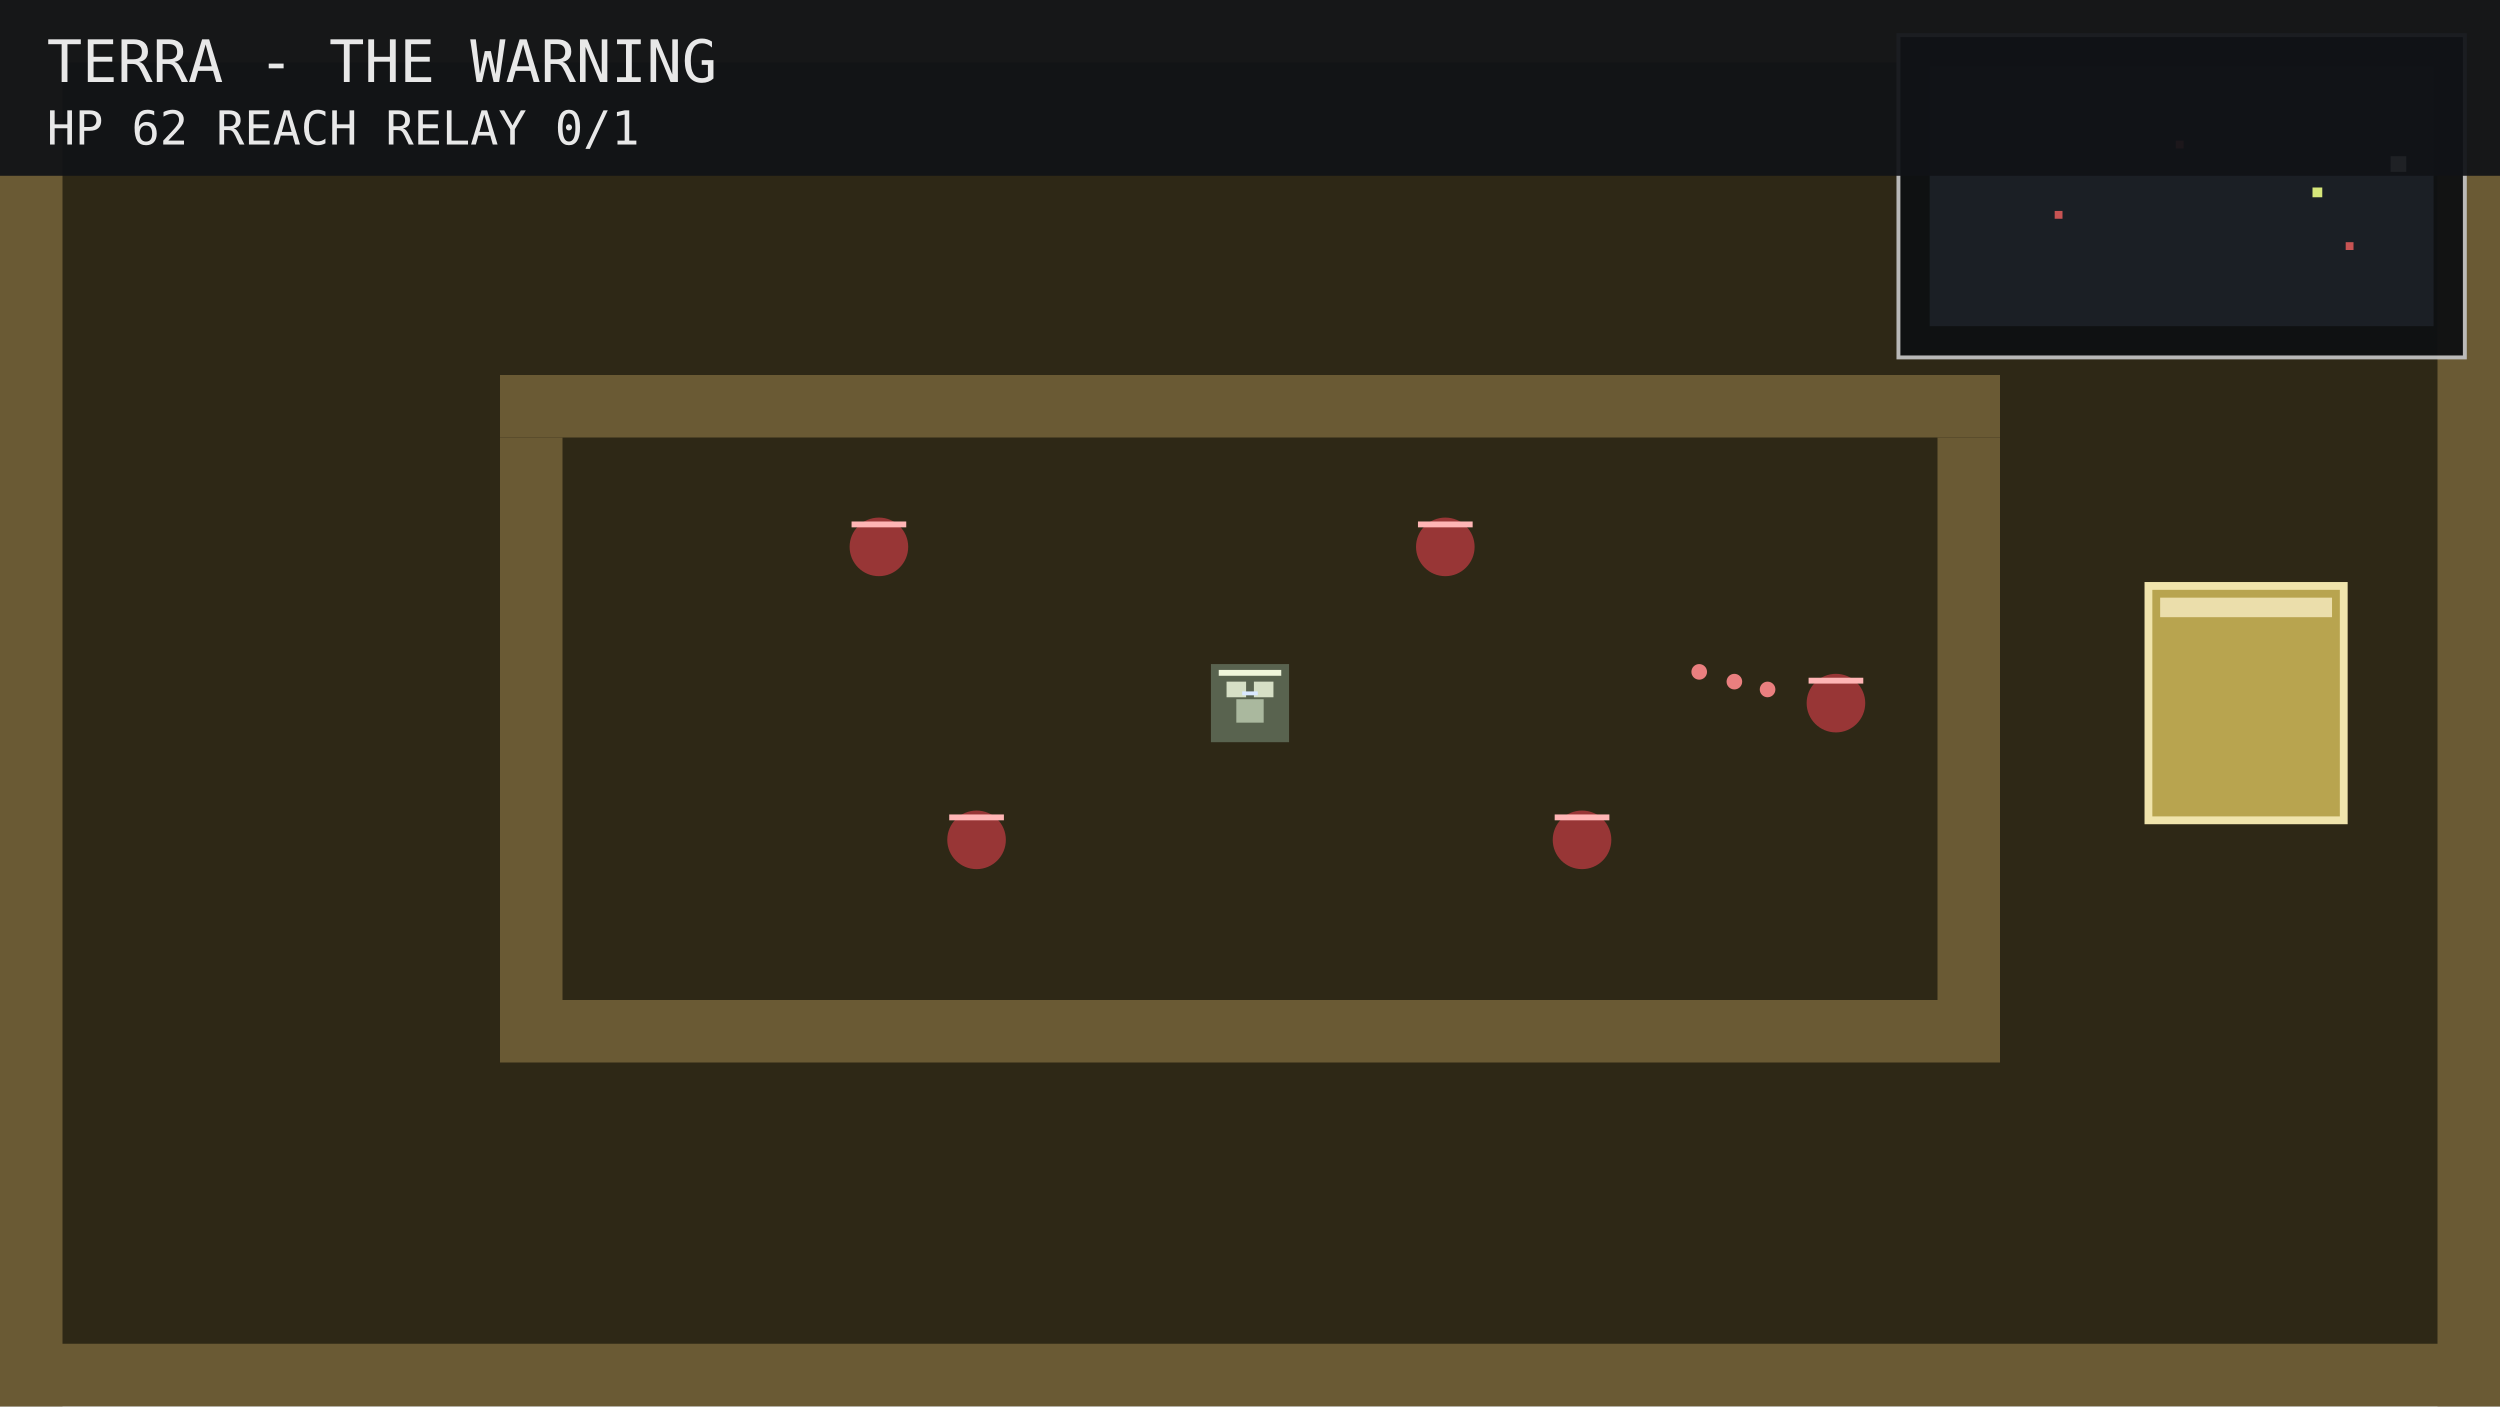
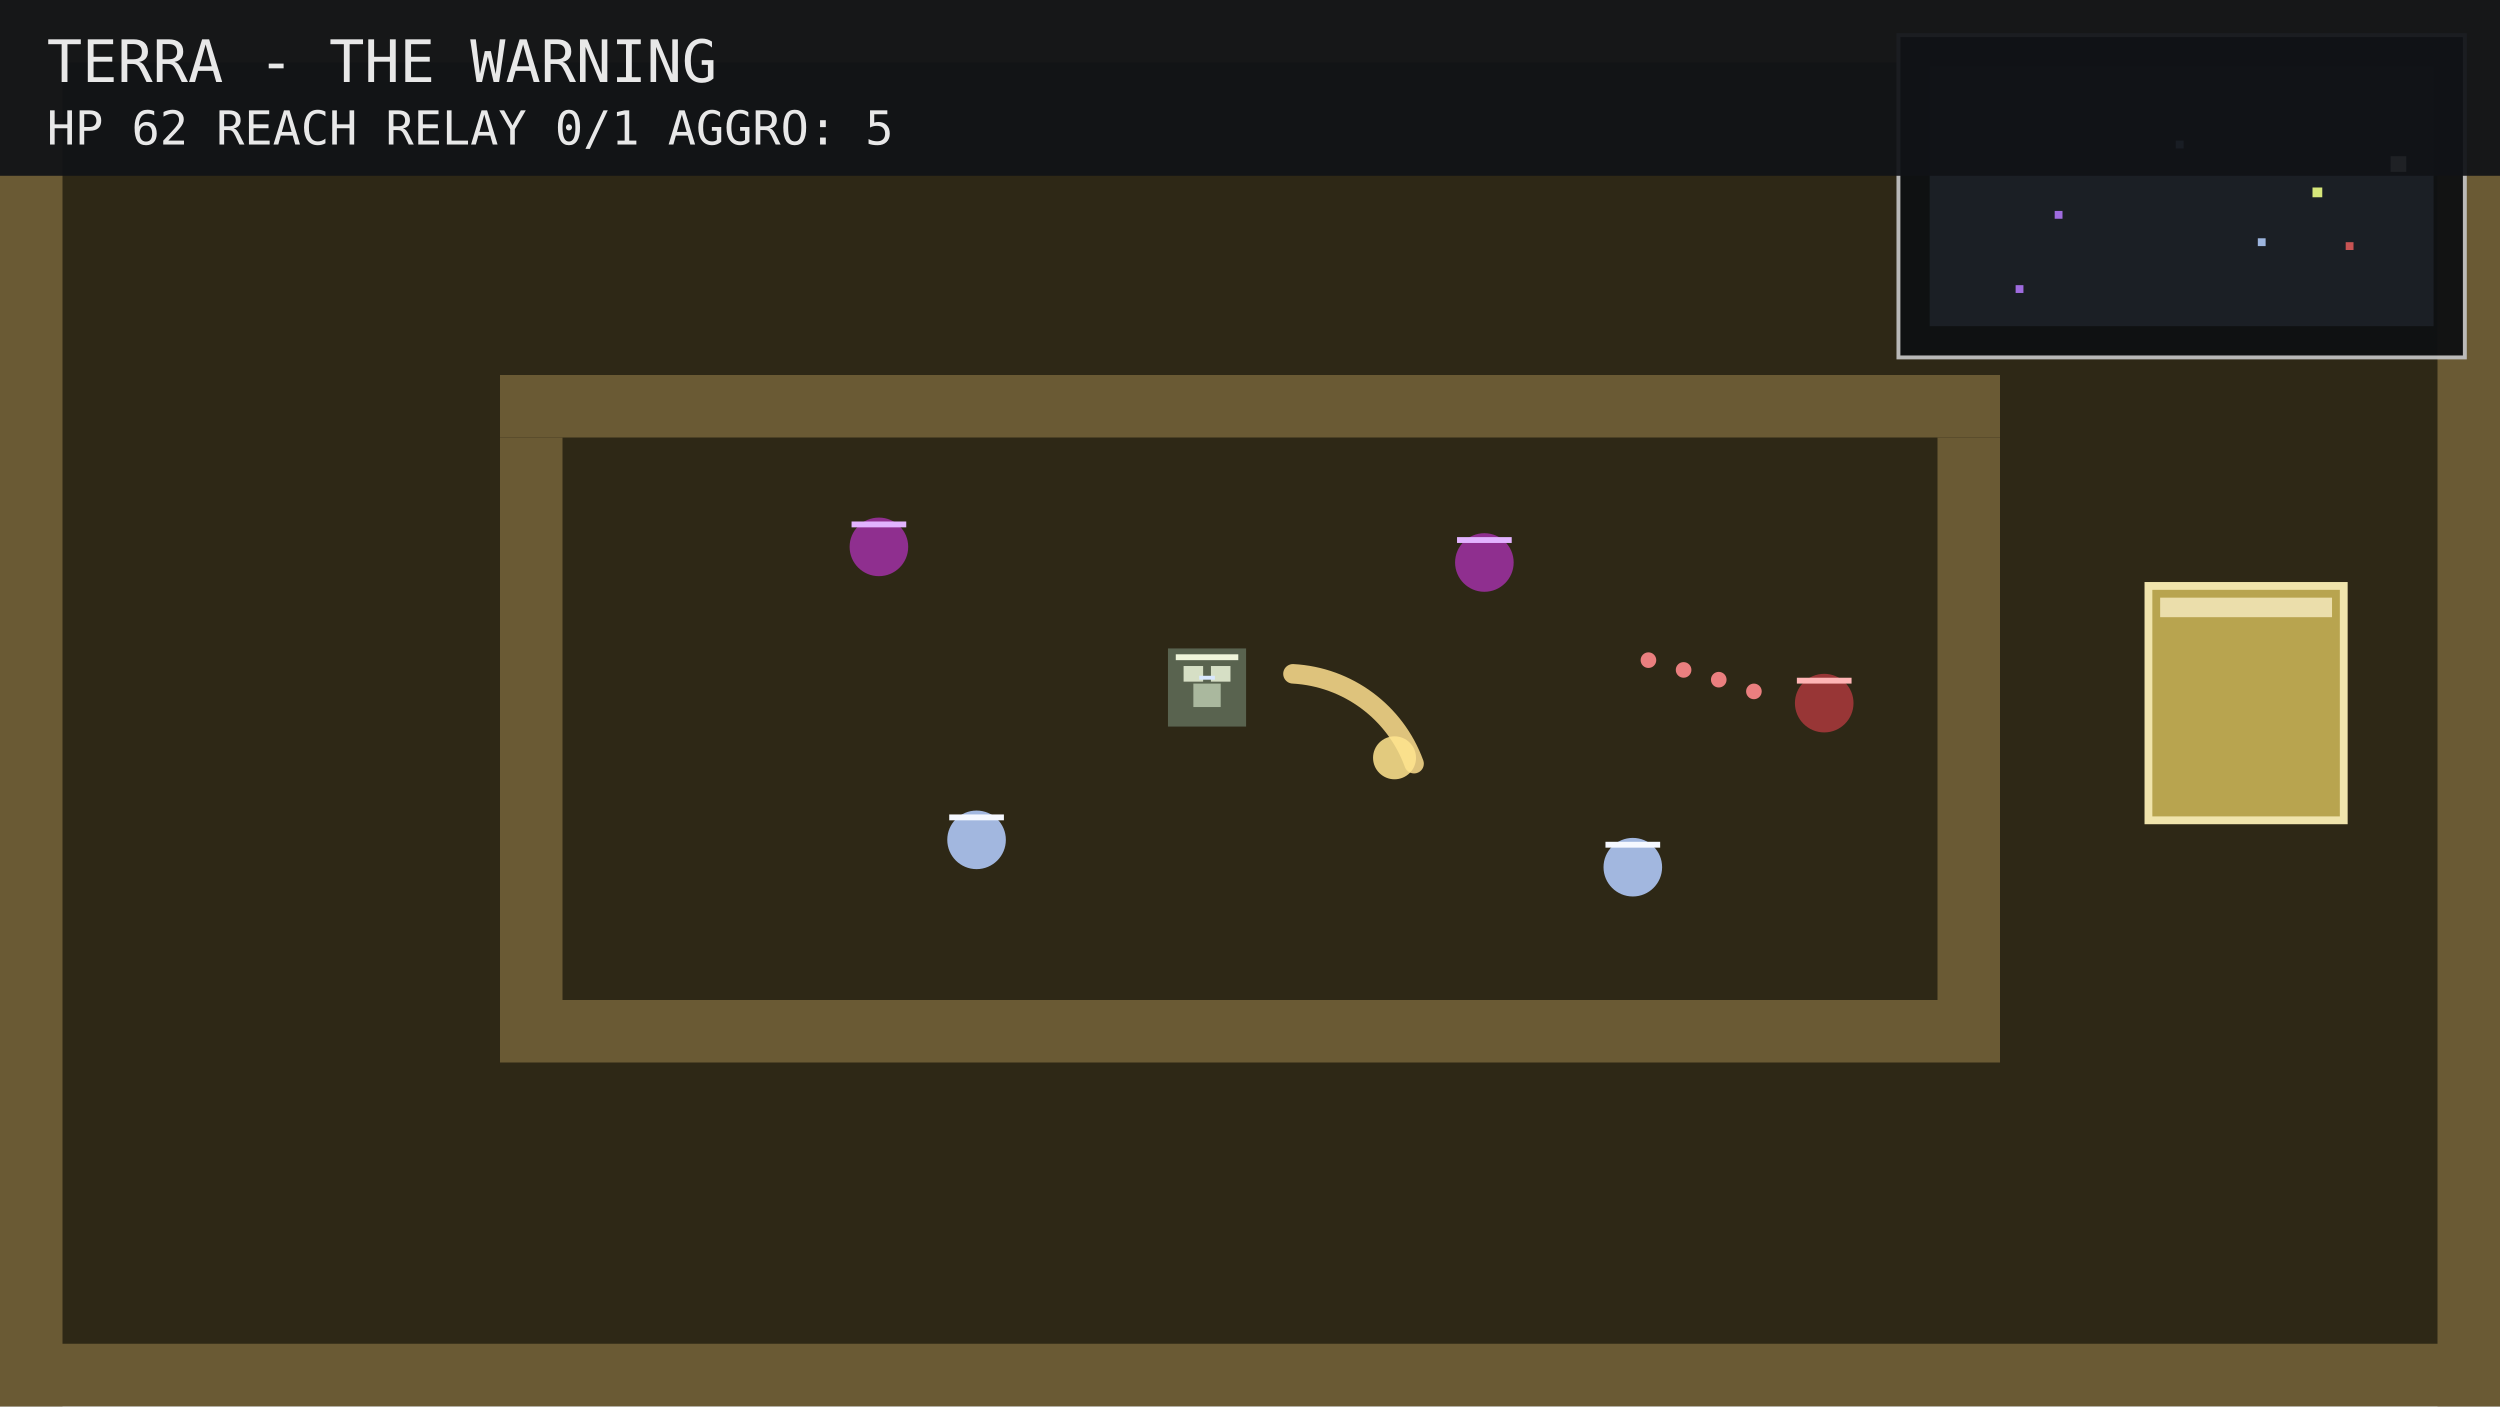
<svg xmlns="http://www.w3.org/2000/svg" width="1280" height="720" viewBox="0 0 1280 720">
  <rect width="1280" height="720" fill="#2e2816" />
  <g fill="#6a5a34">
    <rect x="0" y="0" width="1280" height="32" />
    <rect x="0" y="688" width="1280" height="32" />
    <rect x="0" y="0" width="32" height="720" />
    <rect x="1248" y="0" width="32" height="720" />
    <rect x="256" y="192" width="768" height="32" />
    <rect x="256" y="512" width="768" height="32" />
    <rect x="256" y="224" width="32" height="288" />
    <rect x="992" y="224" width="32" height="288" />
  </g>
  <rect x="1100" y="300" width="100" height="120" fill="#b8a44f" stroke="#f0e4ac" stroke-width="4" />
  <rect x="1106" y="306" width="88" height="10" fill="#fff4ce" opacity="0.72" />
-   <g transform="translate(640,360)">
+   <g transform="translate(618,352)">
    <rect x="-20" y="-20" width="40" height="40" fill="#59634f" />
    <rect x="-16" y="-17" width="32" height="3" fill="#eff5da" />
    <rect x="-12" y="-11" width="10" height="8" fill="#d6dfc5" />
    <rect x="2" y="-11" width="10" height="8" fill="#d6dfc5" />
    <rect x="-7" y="-2" width="14" height="12" fill="#aab89e" />
    <rect x="-4" y="-6" width="8" height="2" fill="#d9e8ff" />
  </g>
+   <path d="M662 345 A70 70 0 0 1 724 391" fill="none" stroke="#ffe08f" stroke-width="10" stroke-linecap="round" opacity="0.84" />
+   <circle cx="714" cy="388" r="11" fill="#ffe48f" opacity="0.86" />
  <g>
-     <circle cx="450" cy="280" r="15" fill="#983636" />
-     <rect x="436" y="267" width="28" height="3" fill="#ffb5b5" />
-     <circle cx="500" cy="430" r="15" fill="#983636" />
-     <rect x="486" y="417" width="28" height="3" fill="#ffb5b5" />
-     <circle cx="740" cy="280" r="15" fill="#983636" />
-     <rect x="726" y="267" width="28" height="3" fill="#ffb5b5" />
-     <circle cx="810" cy="430" r="15" fill="#983636" />
-     <rect x="796" y="417" width="28" height="3" fill="#ffb5b5" />
-     <circle cx="940" cy="360" r="15" fill="#983636" />
-     <rect x="926" y="347" width="28" height="3" fill="#ffb5b5" />
+     <circle cx="450" cy="280" r="15" fill="#8f2f8f" />
+     <rect x="436" y="267" width="28" height="3" fill="#e2b3ff" />
+     <circle cx="500" cy="430" r="15" fill="#a2b7df" />
+     <rect x="486" y="417" width="28" height="3" fill="#f5f8ff" />
+     <circle cx="760" cy="288" r="15" fill="#8f2f8f" />
+     <rect x="746" y="275" width="28" height="3" fill="#e2b3ff" />
+     <circle cx="836" cy="444" r="15" fill="#a2b7df" />
+     <rect x="822" y="431" width="28" height="3" fill="#f5f8ff" />
+     <circle cx="934" cy="360" r="15" fill="#983636" />
+     <rect x="920" y="347" width="28" height="3" fill="#ffb5b5" />
  </g>
  <g fill="#ea7f7f">
-     <circle cx="905" cy="353" r="4" />
-     <circle cx="888" cy="349" r="4" />
-     <circle cx="870" cy="344" r="4" />
+     <circle cx="898" cy="354" r="4" />
+     <circle cx="880" cy="348" r="4" />
+     <circle cx="862" cy="343" r="4" />
+     <circle cx="844" cy="338" r="4" />
  </g>
  <rect x="972" y="18" width="290" height="165" fill="#0e1012" stroke="#bfbfbf" stroke-width="2" opacity="0.95" />
  <rect x="988" y="34" width="258" height="133" fill="#1b1f25" />
  <rect x="1224" y="80" width="8" height="8" fill="#f0f0f0" />
-   <rect x="1052" y="108" width="4" height="4" fill="#c75353" />
-   <rect x="1114" y="72" width="4" height="4" fill="#c75353" />
+   <rect x="1052" y="108" width="4" height="4" fill="#9f6bdf" />
+   <rect x="1114" y="72" width="4" height="4" fill="#9db5df" />
  <rect x="1201" y="124" width="4" height="4" fill="#c75353" />
+   <rect x="1156" y="122" width="4" height="4" fill="#9db5df" />
+   <rect x="1032" y="146" width="4" height="4" fill="#9f6bdf" />
  <rect x="1184" y="96" width="5" height="5" fill="#d6e67a" />
  <rect x="0" y="0" width="1280" height="90" fill="#101216" opacity="0.93" />
  <text x="24" y="42" fill="#e8e8e8" style="font-size:30px;font-family:monospace;">TERRA - THE WARNING</text>
-   <text x="24" y="74" fill="#e8e8e8" style="font-size:24px;font-family:monospace;">HP 62       REACH RELAY 0/1</text>
+   <text x="24" y="74" fill="#e8e8e8" style="font-size:24px;font-family:monospace;">HP 62       REACH RELAY 0/1   AGGRO: 5</text>
</svg>
